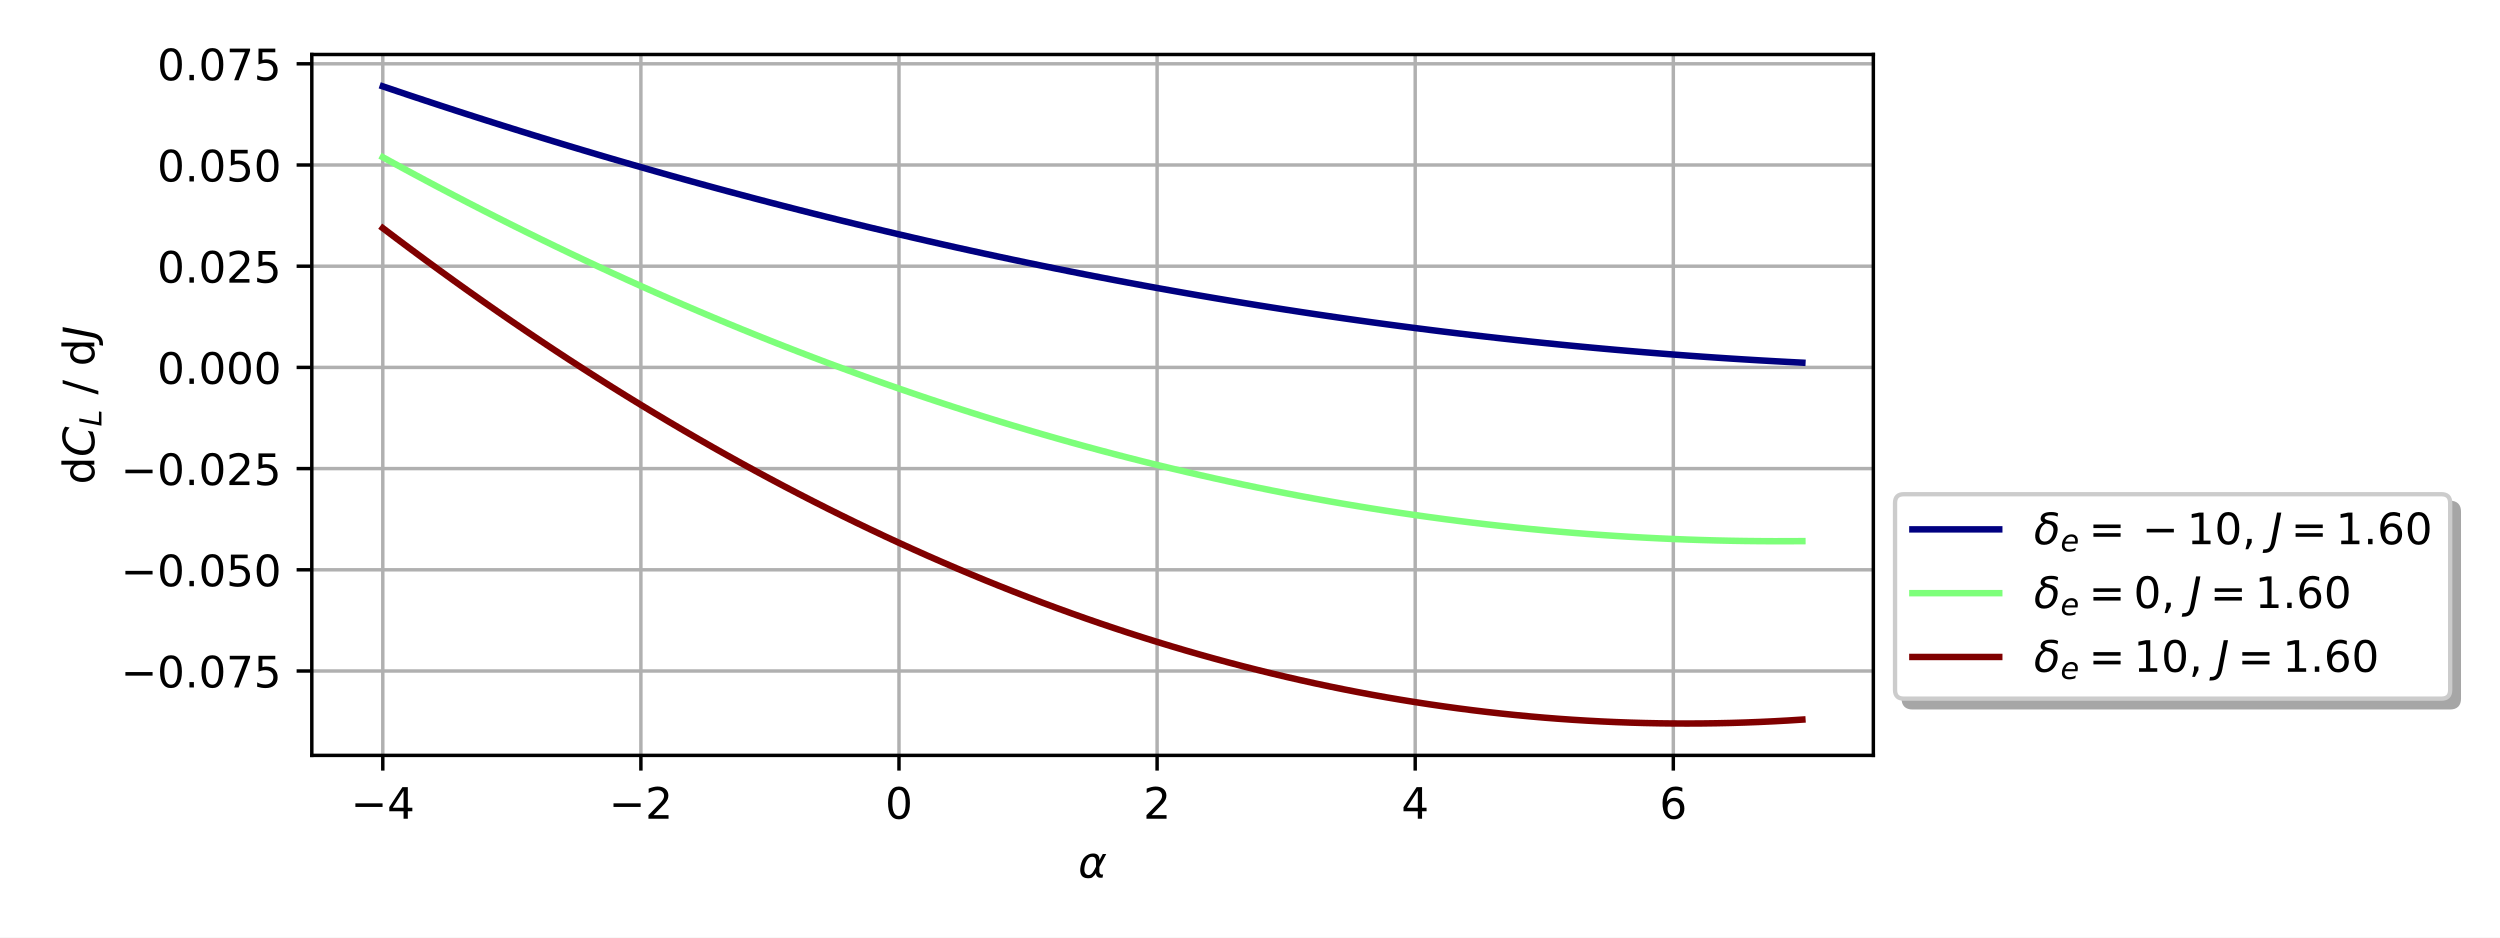
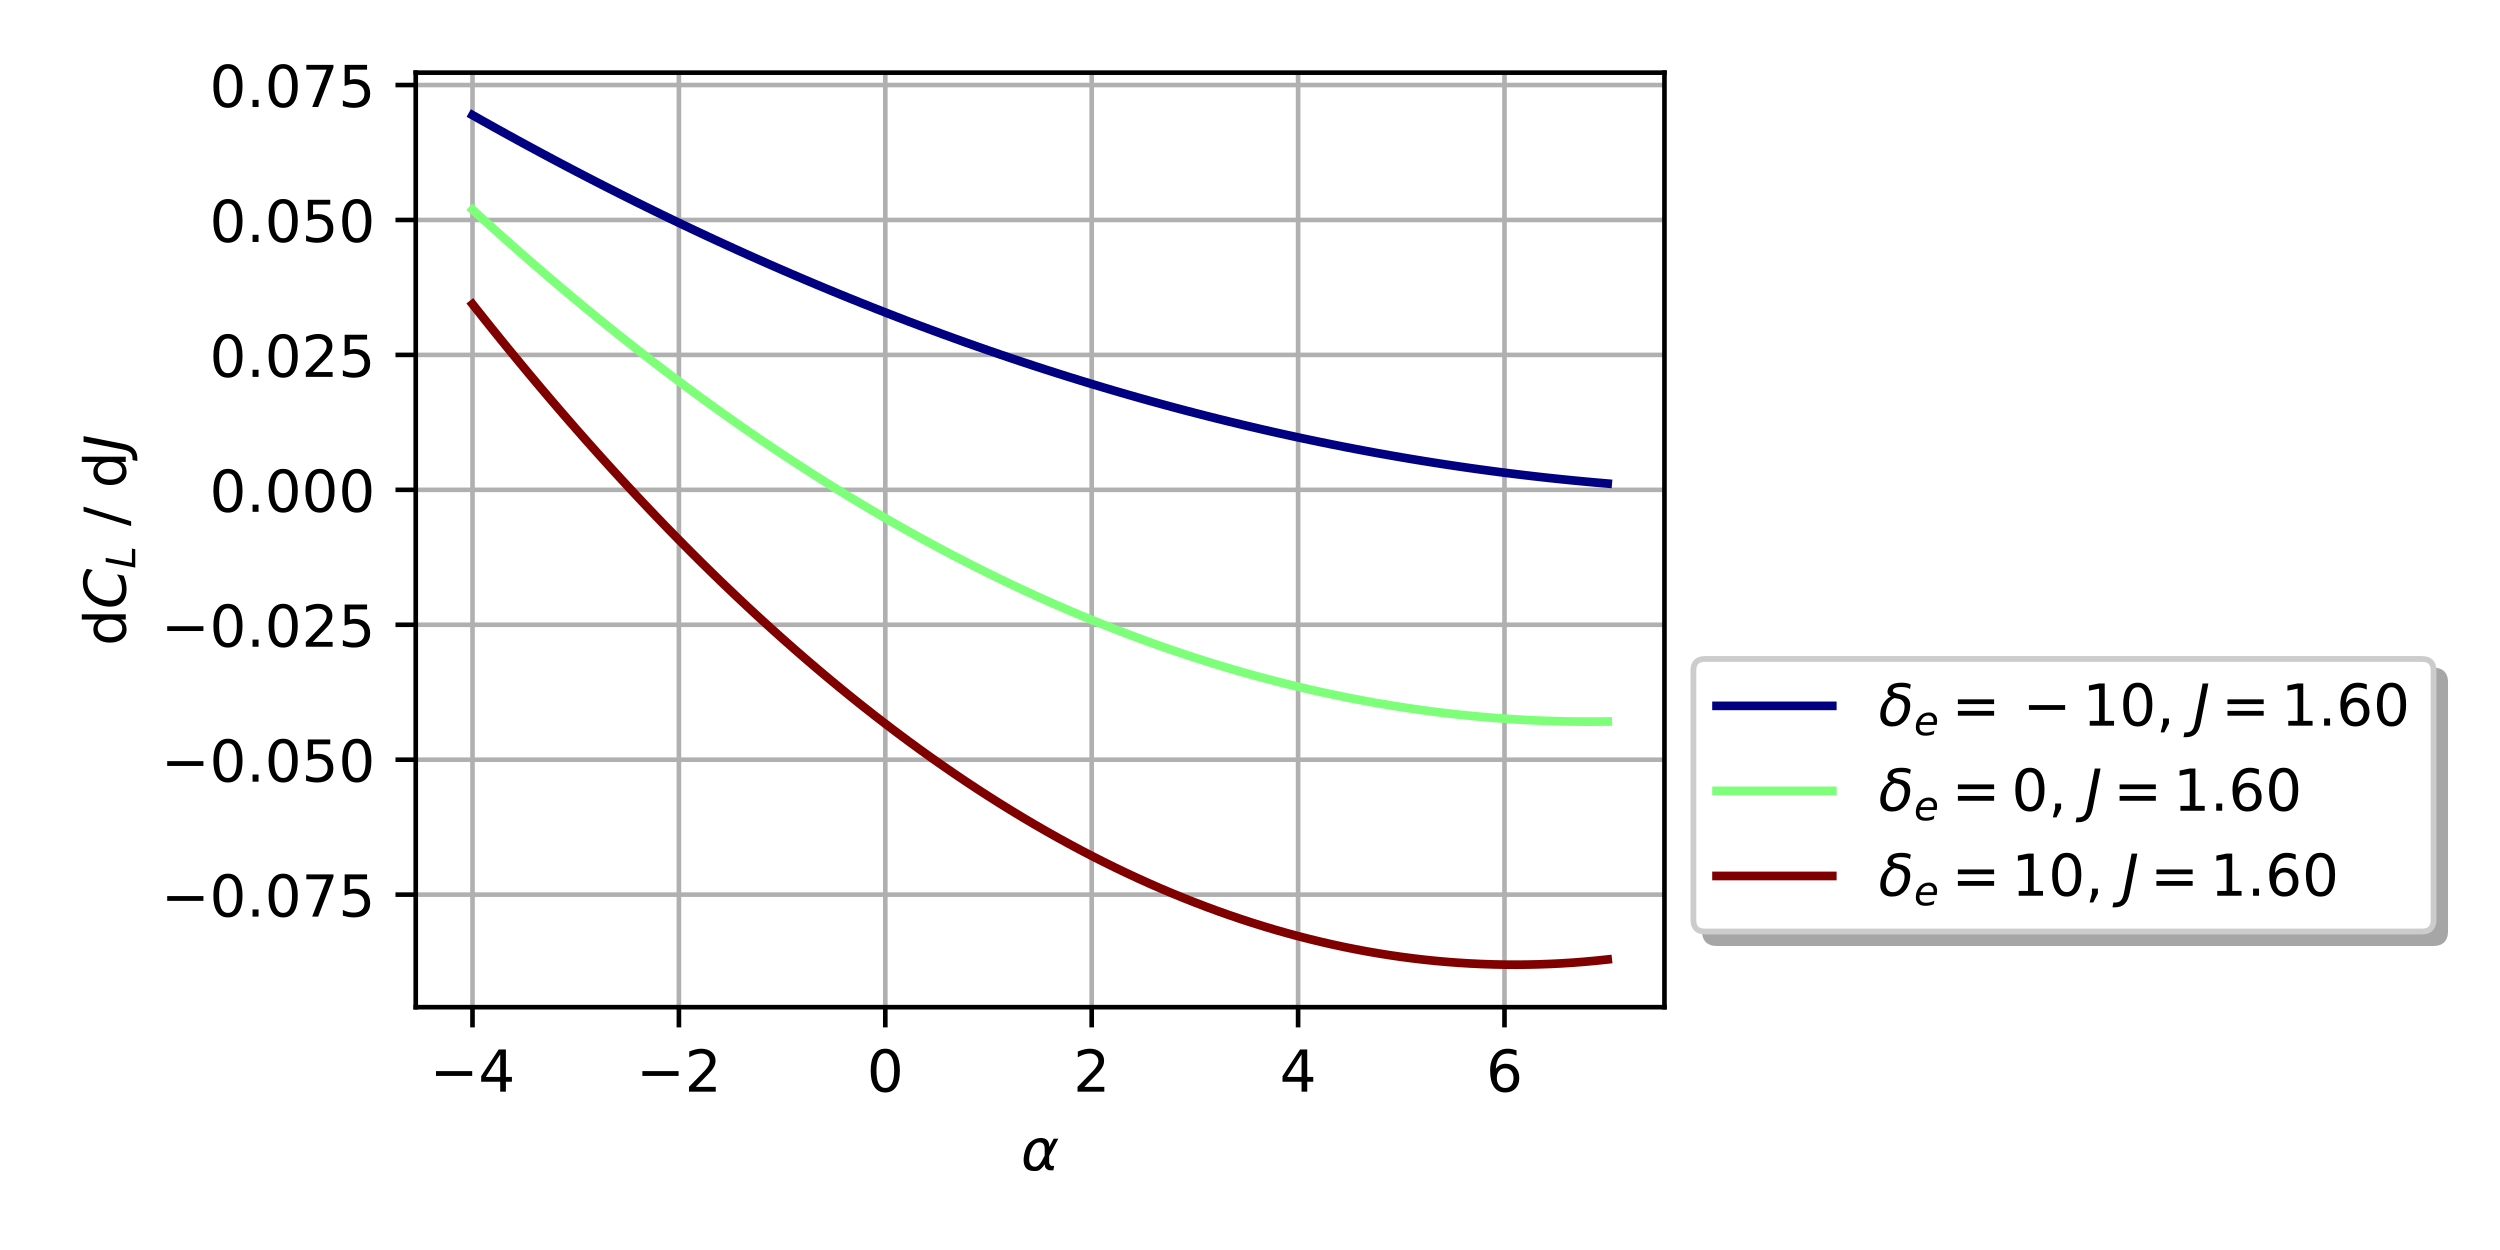
- <svg xmlns="http://www.w3.org/2000/svg" xmlns:xlink="http://www.w3.org/1999/xlink" width="576pt" height="216pt" viewBox="0 0 576 216" version="1.1">
+ <svg xmlns="http://www.w3.org/2000/svg" xmlns:xlink="http://www.w3.org/1999/xlink" width="432pt" height="216pt" viewBox="0 0 432 216" version="1.1">
  <defs>
    <style type="text/css">*{stroke-linejoin: round; stroke-linecap: butt}</style>
  </defs>
  <g id="figure_1">
    <g id="patch_1">
-       <path d="M 0 216  L 576 216  L 576 0  L 0 0  z " style="fill: #ffffff" />
+       <path d="M 0 216  L 432 216  L 432 0  L 0 0  z " style="fill: #ffffff" />
    </g>
    <g id="axes_1">
      <g id="patch_2">
-         <path d="M 71.84 174.04  L 431.618 174.04  L 431.618 12.554  L 71.84 12.554  z " style="fill: #ffffff" />
+         <path d="M 71.84 174.04  L 287.618 174.04  L 287.618 12.554  L 71.84 12.554  z " style="fill: #ffffff" />
      </g>
      <g id="matplotlib.axis_1">
        <g id="xtick_1">
          <g id="line2d_1">
-             <path d="M 88.194 174.04  L 88.194 12.554  " clip-path="url(#p6c774ab585)" style="fill: none; stroke: #b0b0b0; stroke-width: 0.8; stroke-linecap: square" />
+             <path d="M 81.648 174.04  L 81.648 12.554  " clip-path="url(#p6537097e63)" style="fill: none; stroke: #b0b0b0; stroke-width: 0.8; stroke-linecap: square" />
          </g>
          <g id="line2d_2">
            <defs>
-               <path id="m722e609a95" d="M 0 0  L 0 3.5  " style="stroke: #000000; stroke-width: 0.8" />
+               <path id="m46d1643d88" d="M 0 0  L 0 3.5  " style="stroke: #000000; stroke-width: 0.8" />
            </defs>
            <g>
-               <use xlink:href="#m722e609a95" x="88.194" y="174.04" style="stroke: #000000; stroke-width: 0.8" />
+               <use xlink:href="#m46d1643d88" x="81.648" y="174.04" style="stroke: #000000; stroke-width: 0.8" />
            </g>
          </g>
          <g id="text_1">
-             <g transform="translate(80.82245 188.6384) scale(0.1 -0.1)">
+             <g transform="translate(74.27699 188.6384) scale(0.1 -0.1)">
              <defs>
                <path id="DejaVuSans-2212" d="M 678 2272  L 4684 2272  L 4684 1741  L 678 1741  L 678 2272  z " transform="scale(0.015625)" />
                <path id="DejaVuSans-34" d="M 2419 4116  L 825 1625  L 2419 1625  L 2419 4116  z M 2253 4666  L 3047 4666  L 3047 1625  L 3713 1625  L 3713 1100  L 3047 1100  L 3047 0  L 2419 0  L 2419 1100  L 313 1100  L 313 1709  L 2253 4666  z " transform="scale(0.015625)" />
              </defs>
              <use xlink:href="#DejaVuSans-2212" />
              <use xlink:href="#DejaVuSans-34" x="83.789" />
            </g>
          </g>
        </g>
        <g id="xtick_2">
          <g id="line2d_3">
-             <path d="M 147.661 174.04  L 147.661 12.554  " clip-path="url(#p6c774ab585)" style="fill: none; stroke: #b0b0b0; stroke-width: 0.8; stroke-linecap: square" />
+             <path d="M 117.314 174.04  L 117.314 12.554  " clip-path="url(#p6537097e63)" style="fill: none; stroke: #b0b0b0; stroke-width: 0.8; stroke-linecap: square" />
          </g>
          <g id="line2d_4">
            <g>
-               <use xlink:href="#m722e609a95" x="147.661" y="174.04" style="stroke: #000000; stroke-width: 0.8" />
+               <use xlink:href="#m46d1643d88" x="117.314" y="174.04" style="stroke: #000000; stroke-width: 0.8" />
            </g>
          </g>
          <g id="text_2">
-             <g transform="translate(140.2899 188.6384) scale(0.1 -0.1)">
+             <g transform="translate(109.9428 188.6384) scale(0.1 -0.1)">
              <defs>
                <path id="DejaVuSans-32" d="M 1228 531  L 3431 531  L 3431 0  L 469 0  L 469 531  Q 828 903 1448 1529  Q 2069 2156 2228 2338  Q 2531 2678 2651 2914  Q 2772 3150 2772 3378  Q 2772 3750 2511 3984  Q 2250 4219 1831 4219  Q 1534 4219 1204 4116  Q 875 4013 500 3803  L 500 4441  Q 881 4594 1212 4672  Q 1544 4750 1819 4750  Q 2544 4750 2975 4387  Q 3406 4025 3406 3419  Q 3406 3131 3298 2873  Q 3191 2616 2906 2266  Q 2828 2175 2409 1742  Q 1991 1309 1228 531  z " transform="scale(0.015625)" />
              </defs>
              <use xlink:href="#DejaVuSans-2212" />
              <use xlink:href="#DejaVuSans-32" x="83.789" />
            </g>
          </g>
        </g>
        <g id="xtick_3">
          <g id="line2d_5">
-             <path d="M 207.128 174.04  L 207.128 12.554  " clip-path="url(#p6c774ab585)" style="fill: none; stroke: #b0b0b0; stroke-width: 0.8; stroke-linecap: square" />
+             <path d="M 152.98 174.04  L 152.98 12.554  " clip-path="url(#p6537097e63)" style="fill: none; stroke: #b0b0b0; stroke-width: 0.8; stroke-linecap: square" />
          </g>
          <g id="line2d_6">
            <g>
-               <use xlink:href="#m722e609a95" x="207.128" y="174.04" style="stroke: #000000; stroke-width: 0.8" />
+               <use xlink:href="#m46d1643d88" x="152.98" y="174.04" style="stroke: #000000; stroke-width: 0.8" />
            </g>
          </g>
          <g id="text_3">
-             <g transform="translate(203.9471 188.6384) scale(0.1 -0.1)">
+             <g transform="translate(149.7984 188.6384) scale(0.1 -0.1)">
              <defs>
                <path id="DejaVuSans-30" d="M 2034 4250  Q 1547 4250 1301 3770  Q 1056 3291 1056 2328  Q 1056 1369 1301 889  Q 1547 409 2034 409  Q 2525 409 2770 889  Q 3016 1369 3016 2328  Q 3016 3291 2770 3770  Q 2525 4250 2034 4250  z M 2034 4750  Q 2819 4750 3233 4129  Q 3647 3509 3647 2328  Q 3647 1150 3233 529  Q 2819 -91 2034 -91  Q 1250 -91 836 529  Q 422 1150 422 2328  Q 422 3509 836 4129  Q 1250 4750 2034 4750  z " transform="scale(0.015625)" />
              </defs>
              <use xlink:href="#DejaVuSans-30" />
            </g>
          </g>
        </g>
        <g id="xtick_4">
          <g id="line2d_7">
-             <path d="M 266.596 174.04  L 266.596 12.554  " clip-path="url(#p6c774ab585)" style="fill: none; stroke: #b0b0b0; stroke-width: 0.8; stroke-linecap: square" />
+             <path d="M 188.645 174.04  L 188.645 12.554  " clip-path="url(#p6537097e63)" style="fill: none; stroke: #b0b0b0; stroke-width: 0.8; stroke-linecap: square" />
          </g>
          <g id="line2d_8">
            <g>
-               <use xlink:href="#m722e609a95" x="266.596" y="174.04" style="stroke: #000000; stroke-width: 0.8" />
+               <use xlink:href="#m46d1643d88" x="188.645" y="174.04" style="stroke: #000000; stroke-width: 0.8" />
            </g>
          </g>
          <g id="text_4">
-             <g transform="translate(263.4145 188.6384) scale(0.1 -0.1)">
+             <g transform="translate(185.4641 188.6384) scale(0.1 -0.1)">
              <use xlink:href="#DejaVuSans-32" />
            </g>
          </g>
        </g>
        <g id="xtick_5">
          <g id="line2d_9">
-             <path d="M 326.063 174.04  L 326.063 12.554  " clip-path="url(#p6c774ab585)" style="fill: none; stroke: #b0b0b0; stroke-width: 0.8; stroke-linecap: square" />
+             <path d="M 224.311 174.04  L 224.311 12.554  " clip-path="url(#p6537097e63)" style="fill: none; stroke: #b0b0b0; stroke-width: 0.8; stroke-linecap: square" />
          </g>
          <g id="line2d_10">
            <g>
-               <use xlink:href="#m722e609a95" x="326.063" y="174.04" style="stroke: #000000; stroke-width: 0.8" />
+               <use xlink:href="#m46d1643d88" x="224.311" y="174.04" style="stroke: #000000; stroke-width: 0.8" />
            </g>
          </g>
          <g id="text_5">
-             <g transform="translate(322.8819 188.6384) scale(0.1 -0.1)">
+             <g transform="translate(221.1299 188.6384) scale(0.1 -0.1)">
              <use xlink:href="#DejaVuSans-34" />
            </g>
          </g>
        </g>
        <g id="xtick_6">
          <g id="line2d_11">
-             <path d="M 385.531 174.04  L 385.531 12.554  " clip-path="url(#p6c774ab585)" style="fill: none; stroke: #b0b0b0; stroke-width: 0.8; stroke-linecap: square" />
+             <path d="M 259.977 174.04  L 259.977 12.554  " clip-path="url(#p6537097e63)" style="fill: none; stroke: #b0b0b0; stroke-width: 0.8; stroke-linecap: square" />
          </g>
          <g id="line2d_12">
            <g>
-               <use xlink:href="#m722e609a95" x="385.531" y="174.04" style="stroke: #000000; stroke-width: 0.8" />
+               <use xlink:href="#m46d1643d88" x="259.977" y="174.04" style="stroke: #000000; stroke-width: 0.8" />
            </g>
          </g>
          <g id="text_6">
-             <g transform="translate(382.3494 188.6384) scale(0.1 -0.1)">
+             <g transform="translate(256.7956 188.6384) scale(0.1 -0.1)">
              <defs>
                <path id="DejaVuSans-36" d="M 2113 2584  Q 1688 2584 1439 2293  Q 1191 2003 1191 1497  Q 1191 994 1439 701  Q 1688 409 2113 409  Q 2538 409 2786 701  Q 3034 994 3034 1497  Q 3034 2003 2786 2293  Q 2538 2584 2113 2584  z M 3366 4563  L 3366 3988  Q 3128 4100 2886 4159  Q 2644 4219 2406 4219  Q 1781 4219 1451 3797  Q 1122 3375 1075 2522  Q 1259 2794 1537 2939  Q 1816 3084 2150 3084  Q 2853 3084 3261 2657  Q 3669 2231 3669 1497  Q 3669 778 3244 343  Q 2819 -91 2113 -91  Q 1303 -91 875 529  Q 447 1150 447 2328  Q 447 3434 972 4092  Q 1497 4750 2381 4750  Q 2619 4750 2861 4703  Q 3103 4656 3366 4563  z " transform="scale(0.015625)" />
              </defs>
              <use xlink:href="#DejaVuSans-36" />
            </g>
          </g>
        </g>
        <g id="text_7">
-           <g transform="translate(248.4289 202.3166) scale(0.1 -0.1)">
+           <g transform="translate(176.4289 202.3166) scale(0.1 -0.1)">
            <defs>
              <path id="DejaVuSans-Oblique-3b1" d="M 2619 1628  L 2622 2350  Q 2625 3088 2069 3091  Q 1653 3094 1394 2747  Q 1069 2319 959 1747  Q 825 1059 994 731  Q 1169 397 1547 397  Q 1966 397 2319 1063  L 2619 1628  z M 2166 3578  Q 3141 3594 3128 2584  Q 3128 2584 3616 3500  L 4128 3500  L 3119 1603  L 3109 919  Q 3109 766 3194 638  Q 3291 488 3391 488  L 3669 488  L 3575 0  L 3228 0  Q 2934 0 2722 263  Q 2622 394 2619 669  Q 2416 334 2066 50  Q 1900 -81 1453 -78  Q 722 -72 456 397  Q 184 884 353 1747  Q 534 2675 1009 3097  Q 1544 3569 2166 3578  z " transform="scale(0.015625)" />
            </defs>
            <use xlink:href="#DejaVuSans-Oblique-3b1" transform="translate(0 0.84375)" />
          </g>
        </g>
      </g>
      <g id="matplotlib.axis_2">
        <g id="ytick_1">
          <g id="line2d_13">
-             <path d="M 71.84 154.592  L 431.618 154.592  " clip-path="url(#p6c774ab585)" style="fill: none; stroke: #b0b0b0; stroke-width: 0.8; stroke-linecap: square" />
+             <path d="M 71.84 154.592  L 287.618 154.592  " clip-path="url(#p6537097e63)" style="fill: none; stroke: #b0b0b0; stroke-width: 0.8; stroke-linecap: square" />
          </g>
          <g id="line2d_14">
            <defs>
-               <path id="me8cf0dd2de" d="M 0 0  L -3.5 0  " style="stroke: #000000; stroke-width: 0.8" />
+               <path id="m6530b8b0cf" d="M 0 0  L -3.5 0  " style="stroke: #000000; stroke-width: 0.8" />
            </defs>
            <g>
-               <use xlink:href="#me8cf0dd2de" x="71.84" y="154.592" style="stroke: #000000; stroke-width: 0.8" />
+               <use xlink:href="#m6530b8b0cf" x="71.84" y="154.592" style="stroke: #000000; stroke-width: 0.8" />
            </g>
          </g>
          <g id="text_8">
            <g transform="translate(27.83219 158.3909) scale(0.1 -0.1)">
              <defs>
                <path id="DejaVuSans-2e" d="M 684 794  L 1344 794  L 1344 0  L 684 0  L 684 794  z " transform="scale(0.015625)" />
                <path id="DejaVuSans-37" d="M 525 4666  L 3525 4666  L 3525 4397  L 1831 0  L 1172 0  L 2766 4134  L 525 4134  L 525 4666  z " transform="scale(0.015625)" />
                <path id="DejaVuSans-35" d="M 691 4666  L 3169 4666  L 3169 4134  L 1269 4134  L 1269 2991  Q 1406 3038 1543 3061  Q 1681 3084 1819 3084  Q 2600 3084 3056 2656  Q 3513 2228 3513 1497  Q 3513 744 3044 326  Q 2575 -91 1722 -91  Q 1428 -91 1123 -41  Q 819 9 494 109  L 494 744  Q 775 591 1075 516  Q 1375 441 1709 441  Q 2250 441 2565 725  Q 2881 1009 2881 1497  Q 2881 1984 2565 2268  Q 2250 2553 1709 2553  Q 1456 2553 1204 2497  Q 953 2441 691 2322  L 691 4666  z " transform="scale(0.015625)" />
              </defs>
              <use xlink:href="#DejaVuSans-2212" />
              <use xlink:href="#DejaVuSans-30" x="83.789" />
              <use xlink:href="#DejaVuSans-2e" x="147.412" />
              <use xlink:href="#DejaVuSans-30" x="179.199" />
              <use xlink:href="#DejaVuSans-37" x="242.822" />
              <use xlink:href="#DejaVuSans-35" x="306.445" />
            </g>
          </g>
        </g>
        <g id="ytick_2">
          <g id="line2d_15">
-             <path d="M 71.84 131.276  L 431.618 131.276  " clip-path="url(#p6c774ab585)" style="fill: none; stroke: #b0b0b0; stroke-width: 0.8; stroke-linecap: square" />
+             <path d="M 71.84 131.276  L 287.618 131.276  " clip-path="url(#p6537097e63)" style="fill: none; stroke: #b0b0b0; stroke-width: 0.8; stroke-linecap: square" />
          </g>
          <g id="line2d_16">
            <g>
-               <use xlink:href="#me8cf0dd2de" x="71.84" y="131.276" style="stroke: #000000; stroke-width: 0.8" />
+               <use xlink:href="#m6530b8b0cf" x="71.84" y="131.276" style="stroke: #000000; stroke-width: 0.8" />
            </g>
          </g>
          <g id="text_9">
            <g transform="translate(27.83219 135.0749) scale(0.1 -0.1)">
              <use xlink:href="#DejaVuSans-2212" />
              <use xlink:href="#DejaVuSans-30" x="83.789" />
              <use xlink:href="#DejaVuSans-2e" x="147.412" />
              <use xlink:href="#DejaVuSans-30" x="179.199" />
              <use xlink:href="#DejaVuSans-35" x="242.822" />
              <use xlink:href="#DejaVuSans-30" x="306.445" />
            </g>
          </g>
        </g>
        <g id="ytick_3">
          <g id="line2d_17">
-             <path d="M 71.84 107.96  L 431.618 107.96  " clip-path="url(#p6c774ab585)" style="fill: none; stroke: #b0b0b0; stroke-width: 0.8; stroke-linecap: square" />
+             <path d="M 71.84 107.96  L 287.618 107.96  " clip-path="url(#p6537097e63)" style="fill: none; stroke: #b0b0b0; stroke-width: 0.8; stroke-linecap: square" />
          </g>
          <g id="line2d_18">
            <g>
-               <use xlink:href="#me8cf0dd2de" x="71.84" y="107.96" style="stroke: #000000; stroke-width: 0.8" />
+               <use xlink:href="#m6530b8b0cf" x="71.84" y="107.96" style="stroke: #000000; stroke-width: 0.8" />
            </g>
          </g>
          <g id="text_10">
            <g transform="translate(27.83219 111.759) scale(0.1 -0.1)">
              <use xlink:href="#DejaVuSans-2212" />
              <use xlink:href="#DejaVuSans-30" x="83.789" />
              <use xlink:href="#DejaVuSans-2e" x="147.412" />
              <use xlink:href="#DejaVuSans-30" x="179.199" />
              <use xlink:href="#DejaVuSans-32" x="242.822" />
              <use xlink:href="#DejaVuSans-35" x="306.445" />
            </g>
          </g>
        </g>
        <g id="ytick_4">
          <g id="line2d_19">
-             <path d="M 71.84 84.644  L 431.618 84.644  " clip-path="url(#p6c774ab585)" style="fill: none; stroke: #b0b0b0; stroke-width: 0.8; stroke-linecap: square" />
+             <path d="M 71.84 84.644  L 287.618 84.644  " clip-path="url(#p6537097e63)" style="fill: none; stroke: #b0b0b0; stroke-width: 0.8; stroke-linecap: square" />
          </g>
          <g id="line2d_20">
            <g>
-               <use xlink:href="#me8cf0dd2de" x="71.84" y="84.644" style="stroke: #000000; stroke-width: 0.8" />
+               <use xlink:href="#m6530b8b0cf" x="71.84" y="84.644" style="stroke: #000000; stroke-width: 0.8" />
            </g>
          </g>
          <g id="text_11">
            <g transform="translate(36.21187 88.44301) scale(0.1 -0.1)">
              <use xlink:href="#DejaVuSans-30" />
              <use xlink:href="#DejaVuSans-2e" x="63.623" />
              <use xlink:href="#DejaVuSans-30" x="95.41" />
              <use xlink:href="#DejaVuSans-30" x="159.033" />
              <use xlink:href="#DejaVuSans-30" x="222.656" />
            </g>
          </g>
        </g>
        <g id="ytick_5">
          <g id="line2d_21">
-             <path d="M 71.84 61.328  L 431.618 61.328  " clip-path="url(#p6c774ab585)" style="fill: none; stroke: #b0b0b0; stroke-width: 0.8; stroke-linecap: square" />
+             <path d="M 71.84 61.328  L 287.618 61.328  " clip-path="url(#p6537097e63)" style="fill: none; stroke: #b0b0b0; stroke-width: 0.8; stroke-linecap: square" />
          </g>
          <g id="line2d_22">
            <g>
-               <use xlink:href="#me8cf0dd2de" x="71.84" y="61.328" style="stroke: #000000; stroke-width: 0.8" />
+               <use xlink:href="#m6530b8b0cf" x="71.84" y="61.328" style="stroke: #000000; stroke-width: 0.8" />
            </g>
          </g>
          <g id="text_12">
            <g transform="translate(36.21187 65.12704) scale(0.1 -0.1)">
              <use xlink:href="#DejaVuSans-30" />
              <use xlink:href="#DejaVuSans-2e" x="63.623" />
              <use xlink:href="#DejaVuSans-30" x="95.41" />
              <use xlink:href="#DejaVuSans-32" x="159.033" />
              <use xlink:href="#DejaVuSans-35" x="222.656" />
            </g>
          </g>
        </g>
        <g id="ytick_6">
          <g id="line2d_23">
-             <path d="M 71.84 38.012  L 431.618 38.012  " clip-path="url(#p6c774ab585)" style="fill: none; stroke: #b0b0b0; stroke-width: 0.8; stroke-linecap: square" />
+             <path d="M 71.84 38.012  L 287.618 38.012  " clip-path="url(#p6537097e63)" style="fill: none; stroke: #b0b0b0; stroke-width: 0.8; stroke-linecap: square" />
          </g>
          <g id="line2d_24">
            <g>
-               <use xlink:href="#me8cf0dd2de" x="71.84" y="38.012" style="stroke: #000000; stroke-width: 0.8" />
+               <use xlink:href="#m6530b8b0cf" x="71.84" y="38.012" style="stroke: #000000; stroke-width: 0.8" />
            </g>
          </g>
          <g id="text_13">
            <g transform="translate(36.21187 41.81108) scale(0.1 -0.1)">
              <use xlink:href="#DejaVuSans-30" />
              <use xlink:href="#DejaVuSans-2e" x="63.623" />
              <use xlink:href="#DejaVuSans-30" x="95.41" />
              <use xlink:href="#DejaVuSans-35" x="159.033" />
              <use xlink:href="#DejaVuSans-30" x="222.656" />
            </g>
          </g>
        </g>
        <g id="ytick_7">
          <g id="line2d_25">
-             <path d="M 71.84 14.696  L 431.618 14.696  " clip-path="url(#p6c774ab585)" style="fill: none; stroke: #b0b0b0; stroke-width: 0.8; stroke-linecap: square" />
+             <path d="M 71.84 14.696  L 287.618 14.696  " clip-path="url(#p6537097e63)" style="fill: none; stroke: #b0b0b0; stroke-width: 0.8; stroke-linecap: square" />
          </g>
          <g id="line2d_26">
            <g>
-               <use xlink:href="#me8cf0dd2de" x="71.84" y="14.696" style="stroke: #000000; stroke-width: 0.8" />
+               <use xlink:href="#m6530b8b0cf" x="71.84" y="14.696" style="stroke: #000000; stroke-width: 0.8" />
            </g>
          </g>
          <g id="text_14">
            <g transform="translate(36.21187 18.49511) scale(0.1 -0.1)">
              <use xlink:href="#DejaVuSans-30" />
              <use xlink:href="#DejaVuSans-2e" x="63.623" />
              <use xlink:href="#DejaVuSans-30" x="95.41" />
              <use xlink:href="#DejaVuSans-37" x="159.033" />
              <use xlink:href="#DejaVuSans-35" x="222.656" />
            </g>
          </g>
        </g>
        <g id="text_15">
          <g transform="translate(21.73219 111.5972) rotate(-90) scale(0.1 -0.1)">
            <defs>
              <path id="DejaVuSans-64" d="M 2906 2969  L 2906 4863  L 3481 4863  L 3481 0  L 2906 0  L 2906 525  Q 2725 213 2448 61  Q 2172 -91 1784 -91  Q 1150 -91 751 415  Q 353 922 353 1747  Q 353 2572 751 3078  Q 1150 3584 1784 3584  Q 2172 3584 2448 3432  Q 2725 3281 2906 2969  z M 947 1747  Q 947 1113 1208 752  Q 1469 391 1925 391  Q 2381 391 2643 752  Q 2906 1113 2906 1747  Q 2906 2381 2643 2742  Q 2381 3103 1925 3103  Q 1469 3103 1208 2742  Q 947 2381 947 1747  z " transform="scale(0.015625)" />
              <path id="DejaVuSans-Oblique-43" d="M 4447 4306  L 4319 3641  Q 4019 3944 3683 4091  Q 3347 4238 2956 4238  Q 2422 4238 2017 3981  Q 1613 3725 1319 3200  Q 1131 2863 1032 2486  Q 934 2109 934 1728  Q 934 1091 1264 756  Q 1594 422 2222 422  Q 2656 422 3056 561  Q 3456 700 3834 978  L 3688 231  Q 3316 72 2936 -9  Q 2556 -91 2175 -91  Q 1278 -91 773 396  Q 269 884 269 1753  Q 269 2309 461 2846  Q 653 3384 1013 3828  Q 1394 4300 1883 4525  Q 2372 4750 3022 4750  Q 3422 4750 3780 4639  Q 4138 4528 4447 4306  z " transform="scale(0.015625)" />
              <path id="DejaVuSans-Oblique-4c" d="M 1075 4666  L 1709 4666  L 909 525  L 3181 525  L 3078 0  L 172 0  L 1075 4666  z " transform="scale(0.015625)" />
              <path id="DejaVuSans-20" transform="scale(0.015625)" />
              <path id="DejaVuSans-2f" d="M 1625 4666  L 2156 4666  L 531 -594  L 0 -594  L 1625 4666  z " transform="scale(0.015625)" />
              <path id="DejaVuSans-Oblique-4a" d="M 1069 4666  L 1703 4666  L 856 325  Q 691 -522 298 -901  Q -94 -1281 -800 -1281  L -1050 -1281  L -947 -750  L -750 -750  Q -328 -750 -109 -509  Q 109 -269 225 325  L 1069 4666  z " transform="scale(0.015625)" />
            </defs>
            <use xlink:href="#DejaVuSans-64" transform="translate(0 0.015625)" />
            <use xlink:href="#DejaVuSans-Oblique-43" transform="translate(63.47656 0.015625)" />
            <use xlink:href="#DejaVuSans-Oblique-4c" transform="translate(133.3008 -16.39062) scale(0.7)" />
            <use xlink:href="#DejaVuSans-20" transform="translate(175.0342 0.015625)" />
            <use xlink:href="#DejaVuSans-2f" transform="translate(206.8213 0.015625)" />
            <use xlink:href="#DejaVuSans-20" transform="translate(240.5127 0.015625)" />
            <use xlink:href="#DejaVuSans-64" transform="translate(272.2998 0.015625)" />
            <use xlink:href="#DejaVuSans-Oblique-4a" transform="translate(335.7764 0.015625)" />
          </g>
        </g>
      </g>
      <g id="line2d_27">
-         <path d="M 88.194 19.895  L 91.497 21.011  L 94.801 22.118  L 98.105 23.214  L 101.409 24.302  L 104.712 25.379  L 108.016 26.447  L 111.32 27.506  L 114.624 28.554  L 117.927 29.593  L 121.231 30.623  L 124.535 31.642  L 127.838 32.652  L 131.142 33.653  L 134.446 34.643  L 137.75 35.624  L 141.053 36.596  L 144.357 37.558  L 147.661 38.51  L 150.965 39.452  L 154.268 40.385  L 157.572 41.308  L 160.876 42.221  L 164.18 43.125  L 167.483 44.019  L 170.787 44.904  L 174.091 45.779  L 177.395 46.644  L 180.698 47.499  L 184.002 48.345  L 187.306 49.181  L 190.61 50.008  L 193.913 50.825  L 197.217 51.632  L 200.521 52.43  L 203.825 53.218  L 207.128 53.996  L 210.432 54.765  L 213.736 55.523  L 217.04 56.273  L 220.343 57.012  L 223.647 57.742  L 226.951 58.463  L 230.255 59.173  L 233.558 59.874  L 236.862 60.566  L 240.166 61.248  L 243.47 61.92  L 246.773 62.582  L 250.077 63.235  L 253.381 63.878  L 256.685 64.511  L 259.988 65.135  L 263.292 65.749  L 266.596 66.354  L 269.9 66.948  L 273.203 67.533  L 276.507 68.109  L 279.811 68.675  L 283.115 69.231  L 286.418 69.777  L 289.722 70.314  L 293.026 70.842  L 296.329 71.359  L 299.633 71.867  L 302.937 72.365  L 306.241 72.854  L 309.544 73.333  L 312.848 73.802  L 316.152 74.262  L 319.456 74.712  L 322.759 75.152  L 326.063 75.582  L 329.367 76.003  L 332.671 76.415  L 335.974 76.816  L 339.278 77.208  L 342.582 77.591  L 345.886 77.964  L 349.189 78.327  L 352.493 78.68  L 355.797 79.024  L 359.101 79.358  L 362.404 79.682  L 365.708 79.997  L 369.012 80.302  L 372.316 80.598  L 375.619 80.883  L 378.923 81.159  L 382.227 81.426  L 385.531 81.683  L 388.834 81.93  L 392.138 82.167  L 395.442 82.395  L 398.746 82.614  L 402.049 82.822  L 405.353 83.021  L 408.657 83.21  L 411.961 83.39  L 415.264 83.56  " clip-path="url(#p6c774ab585)" style="fill: none; stroke: #000080; stroke-width: 1.5; stroke-linecap: square" />
+         <path d="M 81.648 19.895  L 83.63 21.011  L 85.611 22.118  L 87.592 23.214  L 89.574 24.302  L 91.555 25.379  L 93.537 26.447  L 95.518 27.506  L 97.5 28.554  L 99.481 29.593  L 101.462 30.623  L 103.444 31.642  L 105.425 32.652  L 107.407 33.653  L 109.388 34.643  L 111.37 35.624  L 113.351 36.596  L 115.332 37.558  L 117.314 38.51  L 119.295 39.452  L 121.277 40.385  L 123.258 41.308  L 125.24 42.221  L 127.221 43.125  L 129.202 44.019  L 131.184 44.904  L 133.165 45.779  L 135.147 46.644  L 137.128 47.499  L 139.11 48.345  L 141.091 49.181  L 143.072 50.008  L 145.054 50.825  L 147.035 51.632  L 149.017 52.43  L 150.998 53.218  L 152.98 53.996  L 154.961 54.765  L 156.942 55.523  L 158.924 56.273  L 160.905 57.012  L 162.887 57.742  L 164.868 58.463  L 166.85 59.173  L 168.831 59.874  L 170.812 60.566  L 172.794 61.248  L 174.775 61.92  L 176.757 62.582  L 178.738 63.235  L 180.72 63.878  L 182.701 64.511  L 184.683 65.135  L 186.664 65.749  L 188.645 66.354  L 190.627 66.948  L 192.608 67.533  L 194.59 68.109  L 196.571 68.675  L 198.553 69.231  L 200.534 69.777  L 202.515 70.314  L 204.497 70.842  L 206.478 71.359  L 208.46 71.867  L 210.441 72.365  L 212.423 72.854  L 214.404 73.333  L 216.385 73.802  L 218.367 74.262  L 220.348 74.712  L 222.33 75.152  L 224.311 75.582  L 226.293 76.003  L 228.274 76.415  L 230.255 76.816  L 232.237 77.208  L 234.218 77.591  L 236.2 77.964  L 238.181 78.327  L 240.163 78.68  L 242.144 79.024  L 244.125 79.358  L 246.107 79.682  L 248.088 79.997  L 250.07 80.302  L 252.051 80.598  L 254.033 80.883  L 256.014 81.159  L 257.995 81.426  L 259.977 81.683  L 261.958 81.93  L 263.94 82.167  L 265.921 82.395  L 267.903 82.614  L 269.884 82.822  L 271.865 83.021  L 273.847 83.21  L 275.828 83.39  L 277.81 83.56  " clip-path="url(#p6537097e63)" style="fill: none; stroke: #000080; stroke-width: 1.5; stroke-linecap: square" />
      </g>
      <g id="line2d_28">
-         <path d="M 88.194 36.227  L 91.497 38.034  L 94.801 39.822  L 98.105 41.592  L 101.409 43.343  L 104.712 45.075  L 108.016 46.789  L 111.32 48.484  L 114.624 50.16  L 117.927 51.818  L 121.231 53.457  L 124.535 55.078  L 127.838 56.68  L 131.142 58.263  L 134.446 59.827  L 137.75 61.373  L 141.053 62.901  L 144.357 64.409  L 147.661 65.899  L 150.965 67.371  L 154.268 68.823  L 157.572 70.258  L 160.876 71.673  L 164.18 73.07  L 167.483 74.448  L 170.787 75.807  L 174.091 77.148  L 177.395 78.471  L 180.698 79.774  L 184.002 81.059  L 187.306 82.325  L 190.61 83.573  L 193.913 84.802  L 197.217 86.012  L 200.521 87.204  L 203.825 88.377  L 207.128 89.532  L 210.432 90.667  L 213.736 91.785  L 217.04 92.883  L 220.343 93.963  L 223.647 95.024  L 226.951 96.067  L 230.255 97.091  L 233.558 98.096  L 236.862 99.083  L 240.166 100.051  L 243.47 101  L 246.773 101.931  L 250.077 102.843  L 253.381 103.736  L 256.685 104.611  L 259.988 105.467  L 263.292 106.305  L 266.596 107.123  L 269.9 107.924  L 273.203 108.705  L 276.507 109.468  L 279.811 110.212  L 283.115 110.938  L 286.418 111.645  L 289.722 112.333  L 293.026 113.003  L 296.329 113.654  L 299.633 114.287  L 302.937 114.9  L 306.241 115.496  L 309.544 116.072  L 312.848 116.63  L 316.152 117.169  L 319.456 117.69  L 322.759 118.192  L 326.063 118.675  L 329.367 119.139  L 332.671 119.585  L 335.974 120.013  L 339.278 120.422  L 342.582 120.812  L 345.886 121.183  L 349.189 121.536  L 352.493 121.87  L 355.797 122.185  L 359.101 122.482  L 362.404 122.76  L 365.708 123.02  L 369.012 123.261  L 372.316 123.483  L 375.619 123.687  L 378.923 123.872  L 382.227 124.038  L 385.531 124.186  L 388.834 124.315  L 392.138 124.425  L 395.442 124.517  L 398.746 124.59  L 402.049 124.645  L 405.353 124.68  L 408.657 124.698  L 411.961 124.696  L 415.264 124.676  " clip-path="url(#p6c774ab585)" style="fill: none; stroke: #7dff7a; stroke-width: 1.5; stroke-linecap: square" />
+         <path d="M 81.648 36.227  L 83.63 38.034  L 85.611 39.822  L 87.592 41.592  L 89.574 43.343  L 91.555 45.075  L 93.537 46.789  L 95.518 48.484  L 97.5 50.16  L 99.481 51.818  L 101.462 53.457  L 103.444 55.078  L 105.425 56.68  L 107.407 58.263  L 109.388 59.827  L 111.37 61.373  L 113.351 62.901  L 115.332 64.409  L 117.314 65.899  L 119.295 67.371  L 121.277 68.823  L 123.258 70.258  L 125.24 71.673  L 127.221 73.07  L 129.202 74.448  L 131.184 75.807  L 133.165 77.148  L 135.147 78.471  L 137.128 79.774  L 139.11 81.059  L 141.091 82.325  L 143.072 83.573  L 145.054 84.802  L 147.035 86.012  L 149.017 87.204  L 150.998 88.377  L 152.98 89.532  L 154.961 90.667  L 156.942 91.785  L 158.924 92.883  L 160.905 93.963  L 162.887 95.024  L 164.868 96.067  L 166.85 97.091  L 168.831 98.096  L 170.812 99.083  L 172.794 100.051  L 174.775 101  L 176.757 101.931  L 178.738 102.843  L 180.72 103.736  L 182.701 104.611  L 184.683 105.467  L 186.664 106.305  L 188.645 107.123  L 190.627 107.924  L 192.608 108.705  L 194.59 109.468  L 196.571 110.212  L 198.553 110.938  L 200.534 111.645  L 202.515 112.333  L 204.497 113.003  L 206.478 113.654  L 208.46 114.287  L 210.441 114.9  L 212.423 115.496  L 214.404 116.072  L 216.385 116.63  L 218.367 117.169  L 220.348 117.69  L 222.33 118.192  L 224.311 118.675  L 226.293 119.139  L 228.274 119.585  L 230.255 120.013  L 232.237 120.422  L 234.218 120.812  L 236.2 121.183  L 238.181 121.536  L 240.163 121.87  L 242.144 122.185  L 244.125 122.482  L 246.107 122.76  L 248.088 123.02  L 250.07 123.261  L 252.051 123.483  L 254.033 123.687  L 256.014 123.872  L 257.995 124.038  L 259.977 124.186  L 261.958 124.315  L 263.94 124.425  L 265.921 124.517  L 267.903 124.59  L 269.884 124.645  L 271.865 124.68  L 273.847 124.698  L 275.828 124.696  L 277.81 124.676  " clip-path="url(#p6537097e63)" style="fill: none; stroke: #7dff7a; stroke-width: 1.5; stroke-linecap: square" />
      </g>
      <g id="line2d_29">
-         <path d="M 88.194 52.559  L 91.497 55.056  L 94.801 57.526  L 98.105 59.969  L 101.409 62.383  L 104.712 64.771  L 108.016 67.13  L 111.32 69.462  L 114.624 71.766  L 117.927 74.043  L 121.231 76.292  L 124.535 78.513  L 127.838 80.707  L 131.142 82.873  L 134.446 85.011  L 137.75 87.122  L 141.053 89.206  L 144.357 91.261  L 147.661 93.289  L 150.965 95.289  L 154.268 97.262  L 157.572 99.207  L 160.876 101.125  L 164.18 103.014  L 167.483 104.876  L 170.787 106.711  L 174.091 108.518  L 177.395 110.297  L 180.698 112.049  L 184.002 113.773  L 187.306 115.469  L 190.61 117.138  L 193.913 118.779  L 197.217 120.393  L 200.521 121.978  L 203.825 123.537  L 207.128 125.067  L 210.432 126.57  L 213.736 128.046  L 217.04 129.493  L 220.343 130.913  L 223.647 132.306  L 226.951 133.671  L 230.255 135.008  L 233.558 136.317  L 236.862 137.599  L 240.166 138.854  L 243.47 140.08  L 246.773 141.279  L 250.077 142.451  L 253.381 143.595  L 256.685 144.711  L 259.988 145.799  L 263.292 146.86  L 266.596 147.893  L 269.9 148.899  L 273.203 149.877  L 276.507 150.827  L 279.811 151.75  L 283.115 152.645  L 286.418 153.513  L 289.722 154.352  L 293.026 155.165  L 296.329 155.949  L 299.633 156.706  L 302.937 157.436  L 306.241 158.137  L 309.544 158.811  L 312.848 159.458  L 316.152 160.077  L 319.456 160.668  L 322.759 161.231  L 326.063 161.767  L 329.367 162.275  L 332.671 162.756  L 335.974 163.209  L 339.278 163.635  L 342.582 164.032  L 345.886 164.402  L 349.189 164.745  L 352.493 165.06  L 355.797 165.347  L 359.101 165.607  L 362.404 165.839  L 365.708 166.043  L 369.012 166.22  L 372.316 166.369  L 375.619 166.49  L 378.923 166.584  L 382.227 166.65  L 385.531 166.689  L 388.834 166.7  L 392.138 166.683  L 395.442 166.639  L 398.746 166.567  L 402.049 166.467  L 405.353 166.34  L 408.657 166.185  L 411.961 166.003  L 415.264 165.793  " clip-path="url(#p6c774ab585)" style="fill: none; stroke: #800000; stroke-width: 1.5; stroke-linecap: square" />
+         <path d="M 81.648 52.559  L 83.63 55.056  L 85.611 57.526  L 87.592 59.969  L 89.574 62.383  L 91.555 64.771  L 93.537 67.13  L 95.518 69.462  L 97.5 71.766  L 99.481 74.043  L 101.462 76.292  L 103.444 78.513  L 105.425 80.707  L 107.407 82.873  L 109.388 85.011  L 111.37 87.122  L 113.351 89.206  L 115.332 91.261  L 117.314 93.289  L 119.295 95.289  L 121.277 97.262  L 123.258 99.207  L 125.24 101.125  L 127.221 103.014  L 129.202 104.876  L 131.184 106.711  L 133.165 108.518  L 135.147 110.297  L 137.128 112.049  L 139.11 113.773  L 141.091 115.469  L 143.072 117.138  L 145.054 118.779  L 147.035 120.393  L 149.017 121.978  L 150.998 123.537  L 152.98 125.067  L 154.961 126.57  L 156.942 128.046  L 158.924 129.493  L 160.905 130.913  L 162.887 132.306  L 164.868 133.671  L 166.85 135.008  L 168.831 136.317  L 170.812 137.599  L 172.794 138.854  L 174.775 140.08  L 176.757 141.279  L 178.738 142.451  L 180.72 143.595  L 182.701 144.711  L 184.683 145.799  L 186.664 146.86  L 188.645 147.893  L 190.627 148.899  L 192.608 149.877  L 194.59 150.827  L 196.571 151.75  L 198.553 152.645  L 200.534 153.513  L 202.515 154.352  L 204.497 155.165  L 206.478 155.949  L 208.46 156.706  L 210.441 157.436  L 212.423 158.137  L 214.404 158.811  L 216.385 159.458  L 218.367 160.077  L 220.348 160.668  L 222.33 161.231  L 224.311 161.767  L 226.293 162.275  L 228.274 162.756  L 230.255 163.209  L 232.237 163.635  L 234.218 164.032  L 236.2 164.402  L 238.181 164.745  L 240.163 165.06  L 242.144 165.347  L 244.125 165.607  L 246.107 165.839  L 248.088 166.043  L 250.07 166.22  L 252.051 166.369  L 254.033 166.49  L 256.014 166.584  L 257.995 166.65  L 259.977 166.689  L 261.958 166.7  L 263.94 166.683  L 265.921 166.639  L 267.903 166.567  L 269.884 166.467  L 271.865 166.34  L 273.847 166.185  L 275.828 166.003  L 277.81 165.793  " clip-path="url(#p6537097e63)" style="fill: none; stroke: #800000; stroke-width: 1.5; stroke-linecap: square" />
      </g>
      <g id="patch_3">
        <path d="M 71.84 174.04  L 71.84 12.554  " style="fill: none; stroke: #000000; stroke-width: 0.8; stroke-linejoin: miter; stroke-linecap: square" />
      </g>
      <g id="patch_4">
-         <path d="M 431.618 174.04  L 431.618 12.554  " style="fill: none; stroke: #000000; stroke-width: 0.8; stroke-linejoin: miter; stroke-linecap: square" />
+         <path d="M 287.618 174.04  L 287.618 12.554  " style="fill: none; stroke: #000000; stroke-width: 0.8; stroke-linejoin: miter; stroke-linecap: square" />
      </g>
      <g id="patch_5">
-         <path d="M 71.84 174.04  L 431.618 174.04  " style="fill: none; stroke: #000000; stroke-width: 0.8; stroke-linejoin: miter; stroke-linecap: square" />
+         <path d="M 71.84 174.04  L 287.618 174.04  " style="fill: none; stroke: #000000; stroke-width: 0.8; stroke-linejoin: miter; stroke-linecap: square" />
      </g>
      <g id="patch_6">
-         <path d="M 71.84 12.554  L 431.618 12.554  " style="fill: none; stroke: #000000; stroke-width: 0.8; stroke-linejoin: miter; stroke-linecap: square" />
+         <path d="M 71.84 12.554  L 287.618 12.554  " style="fill: none; stroke: #000000; stroke-width: 0.8; stroke-linejoin: miter; stroke-linecap: square" />
      </g>
      <g id="legend_1">
        <g id="patch_7">
-           <path d="M 440.618 162.966  L 564.518 162.966  Q 566.518 162.966 566.518 160.966  L 566.518 117.87  Q 566.518 115.87 564.518 115.87  L 440.618 115.87  Q 438.618 115.87 438.618 117.87  L 438.618 160.966  Q 438.618 162.966 440.618 162.966  z " style="fill: #4d4d4d; opacity: 0.5; stroke: #4d4d4d; stroke-linejoin: miter" />
+           <path d="M 296.618 162.966  L 420.518 162.966  Q 422.518 162.966 422.518 160.966  L 422.518 117.87  Q 422.518 115.87 420.518 115.87  L 296.618 115.87  Q 294.618 115.87 294.618 117.87  L 294.618 160.966  Q 294.618 162.966 296.618 162.966  z " style="fill: #4d4d4d; opacity: 0.5; stroke: #4d4d4d; stroke-linejoin: miter" />
        </g>
        <g id="patch_8">
-           <path d="M 438.618 160.966  L 562.518 160.966  Q 564.518 160.966 564.518 158.966  L 564.518 115.87  Q 564.518 113.87 562.518 113.87  L 438.618 113.87  Q 436.618 113.87 436.618 115.87  L 436.618 158.966  Q 436.618 160.966 438.618 160.966  z " style="fill: #ffffff; stroke: #cccccc; stroke-linejoin: miter" />
+           <path d="M 294.618 160.966  L 418.518 160.966  Q 420.518 160.966 420.518 158.966  L 420.518 115.87  Q 420.518 113.87 418.518 113.87  L 294.618 113.87  Q 292.618 113.87 292.618 115.87  L 292.618 158.966  Q 292.618 160.966 294.618 160.966  z " style="fill: #ffffff; stroke: #cccccc; stroke-linejoin: miter" />
        </g>
        <g id="line2d_30">
-           <path d="M 440.618 121.969  L 450.618 121.969  L 460.618 121.969  " style="fill: none; stroke: #000080; stroke-width: 1.5; stroke-linecap: square" />
+           <path d="M 296.618 121.969  L 306.618 121.969  L 316.618 121.969  " style="fill: none; stroke: #000080; stroke-width: 1.5; stroke-linecap: square" />
        </g>
        <g id="text_16">
-           <g transform="translate(468.6179 125.4688) scale(0.1 -0.1)">
+           <g transform="translate(324.6179 125.4688) scale(0.1 -0.1)">
            <defs>
              <path id="DejaVuSans-Oblique-3b4" d="M 3472 4053  Q 3197 4272 2450 4272  Q 1659 4272 1588 3906  Q 1531 3619 2328 3469  Q 2953 3353 3253 3003  Q 3616 2581 3447 1716  Q 3284 888 2763 400  Q 2238 -91 1488 -91  Q 741 -91 406 400  Q 72 888 241 1747  Q 363 2384 891 2900  Q 1097 3100 1353 3213  Q 913 3459 1000 3900  Q 1166 4750 2544 4750  Q 3234 4750 3566 4531  L 3472 4053  z M 1753 3056  Q 1525 2966 1306 2738  Q 969 2384 847 1747  Q 722 1113 919 756  Q 1119 397 1584 397  Q 2044 397 2381 759  Q 2722 1122 2838 1716  Q 2956 2338 2731 2638  Q 2491 2959 2103 2994  Q 1906 3013 1753 3056  z " transform="scale(0.015625)" />
              <path id="DejaVuSans-Oblique-65" d="M 3078 2063  Q 3088 2113 3092 2166  Q 3097 2219 3097 2272  Q 3097 2653 2873 2875  Q 2650 3097 2266 3097  Q 1838 3097 1509 2826  Q 1181 2556 1013 2059  L 3078 2063  z M 3578 1613  L 903 1613  Q 884 1494 878 1425  Q 872 1356 872 1306  Q 872 872 1139 634  Q 1406 397 1894 397  Q 2269 397 2603 481  Q 2938 566 3225 728  L 3116 159  Q 2806 34 2476 -28  Q 2147 -91 1806 -91  Q 1078 -91 686 257  Q 294 606 294 1247  Q 294 1794 489 2264  Q 684 2734 1063 3103  Q 1306 3334 1642 3459  Q 1978 3584 2356 3584  Q 2950 3584 3301 3228  Q 3653 2872 3653 2272  Q 3653 2128 3634 1964  Q 3616 1800 3578 1613  z " transform="scale(0.015625)" />
              <path id="DejaVuSans-3d" d="M 678 2906  L 4684 2906  L 4684 2381  L 678 2381  L 678 2906  z M 678 1631  L 4684 1631  L 4684 1100  L 678 1100  L 678 1631  z " transform="scale(0.015625)" />
              <path id="DejaVuSans-31" d="M 794 531  L 1825 531  L 1825 4091  L 703 3866  L 703 4441  L 1819 4666  L 2450 4666  L 2450 531  L 3481 531  L 3481 0  L 794 0  L 794 531  z " transform="scale(0.015625)" />
              <path id="DejaVuSans-2c" d="M 750 794  L 1409 794  L 1409 256  L 897 -744  L 494 -744  L 750 256  L 750 794  z " transform="scale(0.015625)" />
            </defs>
            <use xlink:href="#DejaVuSans-Oblique-3b4" transform="translate(0 0.78125)" />
            <use xlink:href="#DejaVuSans-Oblique-65" transform="translate(61.18164 -15.625) scale(0.7)" />
            <use xlink:href="#DejaVuSans-3d" transform="translate(126.4648 0.78125)" />
            <use xlink:href="#DejaVuSans-2212" transform="translate(249.2188 0.78125)" />
            <use xlink:href="#DejaVuSans-31" transform="translate(352.4902 0.78125)" />
            <use xlink:href="#DejaVuSans-30" transform="translate(416.1133 0.78125)" />
            <use xlink:href="#DejaVuSans-2c" transform="translate(479.7363 0.78125)" />
            <use xlink:href="#DejaVuSans-20" transform="translate(511.5234 0.78125)" />
            <use xlink:href="#DejaVuSans-Oblique-4a" transform="translate(543.3105 0.78125)" />
            <use xlink:href="#DejaVuSans-3d" transform="translate(592.2852 0.78125)" />
            <use xlink:href="#DejaVuSans-31" transform="translate(695.5566 0.78125)" />
            <use xlink:href="#DejaVuSans-2e" transform="translate(759.1797 0.78125)" />
            <use xlink:href="#DejaVuSans-36" transform="translate(790.9668 0.78125)" />
            <use xlink:href="#DejaVuSans-30" transform="translate(854.5898 0.78125)" />
          </g>
        </g>
        <g id="line2d_31">
-           <path d="M 440.618 136.667  L 450.618 136.667  L 460.618 136.667  " style="fill: none; stroke: #7dff7a; stroke-width: 1.5; stroke-linecap: square" />
+           <path d="M 296.618 136.667  L 306.618 136.667  L 316.618 136.667  " style="fill: none; stroke: #7dff7a; stroke-width: 1.5; stroke-linecap: square" />
        </g>
        <g id="text_17">
-           <g transform="translate(468.6179 140.1673) scale(0.1 -0.1)">
+           <g transform="translate(324.6179 140.1673) scale(0.1 -0.1)">
            <use xlink:href="#DejaVuSans-Oblique-3b4" transform="translate(0 0.78125)" />
            <use xlink:href="#DejaVuSans-Oblique-65" transform="translate(61.18164 -15.625) scale(0.7)" />
            <use xlink:href="#DejaVuSans-3d" transform="translate(126.4648 0.78125)" />
            <use xlink:href="#DejaVuSans-30" transform="translate(229.7363 0.78125)" />
            <use xlink:href="#DejaVuSans-2c" transform="translate(293.3594 0.78125)" />
            <use xlink:href="#DejaVuSans-20" transform="translate(325.1465 0.78125)" />
            <use xlink:href="#DejaVuSans-Oblique-4a" transform="translate(356.9336 0.78125)" />
            <use xlink:href="#DejaVuSans-3d" transform="translate(405.9082 0.78125)" />
            <use xlink:href="#DejaVuSans-31" transform="translate(509.1797 0.78125)" />
            <use xlink:href="#DejaVuSans-2e" transform="translate(572.8027 0.78125)" />
            <use xlink:href="#DejaVuSans-36" transform="translate(604.5898 0.78125)" />
            <use xlink:href="#DejaVuSans-30" transform="translate(668.2129 0.78125)" />
          </g>
        </g>
        <g id="line2d_32">
-           <path d="M 440.618 151.366  L 450.618 151.366  L 460.618 151.366  " style="fill: none; stroke: #800000; stroke-width: 1.5; stroke-linecap: square" />
+           <path d="M 296.618 151.366  L 306.618 151.366  L 316.618 151.366  " style="fill: none; stroke: #800000; stroke-width: 1.5; stroke-linecap: square" />
        </g>
        <g id="text_18">
-           <g transform="translate(468.6179 154.8657) scale(0.1 -0.1)">
+           <g transform="translate(324.6179 154.8657) scale(0.1 -0.1)">
            <use xlink:href="#DejaVuSans-Oblique-3b4" transform="translate(0 0.78125)" />
            <use xlink:href="#DejaVuSans-Oblique-65" transform="translate(61.18164 -15.625) scale(0.7)" />
            <use xlink:href="#DejaVuSans-3d" transform="translate(126.4648 0.78125)" />
            <use xlink:href="#DejaVuSans-31" transform="translate(229.7363 0.78125)" />
            <use xlink:href="#DejaVuSans-30" transform="translate(293.3594 0.78125)" />
            <use xlink:href="#DejaVuSans-2c" transform="translate(356.9824 0.78125)" />
            <use xlink:href="#DejaVuSans-20" transform="translate(388.7695 0.78125)" />
            <use xlink:href="#DejaVuSans-Oblique-4a" transform="translate(420.5566 0.78125)" />
            <use xlink:href="#DejaVuSans-3d" transform="translate(469.5312 0.78125)" />
            <use xlink:href="#DejaVuSans-31" transform="translate(572.8027 0.78125)" />
            <use xlink:href="#DejaVuSans-2e" transform="translate(636.4258 0.78125)" />
            <use xlink:href="#DejaVuSans-36" transform="translate(668.2129 0.78125)" />
            <use xlink:href="#DejaVuSans-30" transform="translate(731.8359 0.78125)" />
          </g>
        </g>
      </g>
    </g>
  </g>
  <defs>
-     <clipPath id="p6c774ab585">
-       <rect x="71.84" y="12.554" width="359.778" height="161.486" />
+     <clipPath id="p6537097e63">
+       <rect x="71.84" y="12.554" width="215.778" height="161.486" />
    </clipPath>
  </defs>
</svg>
